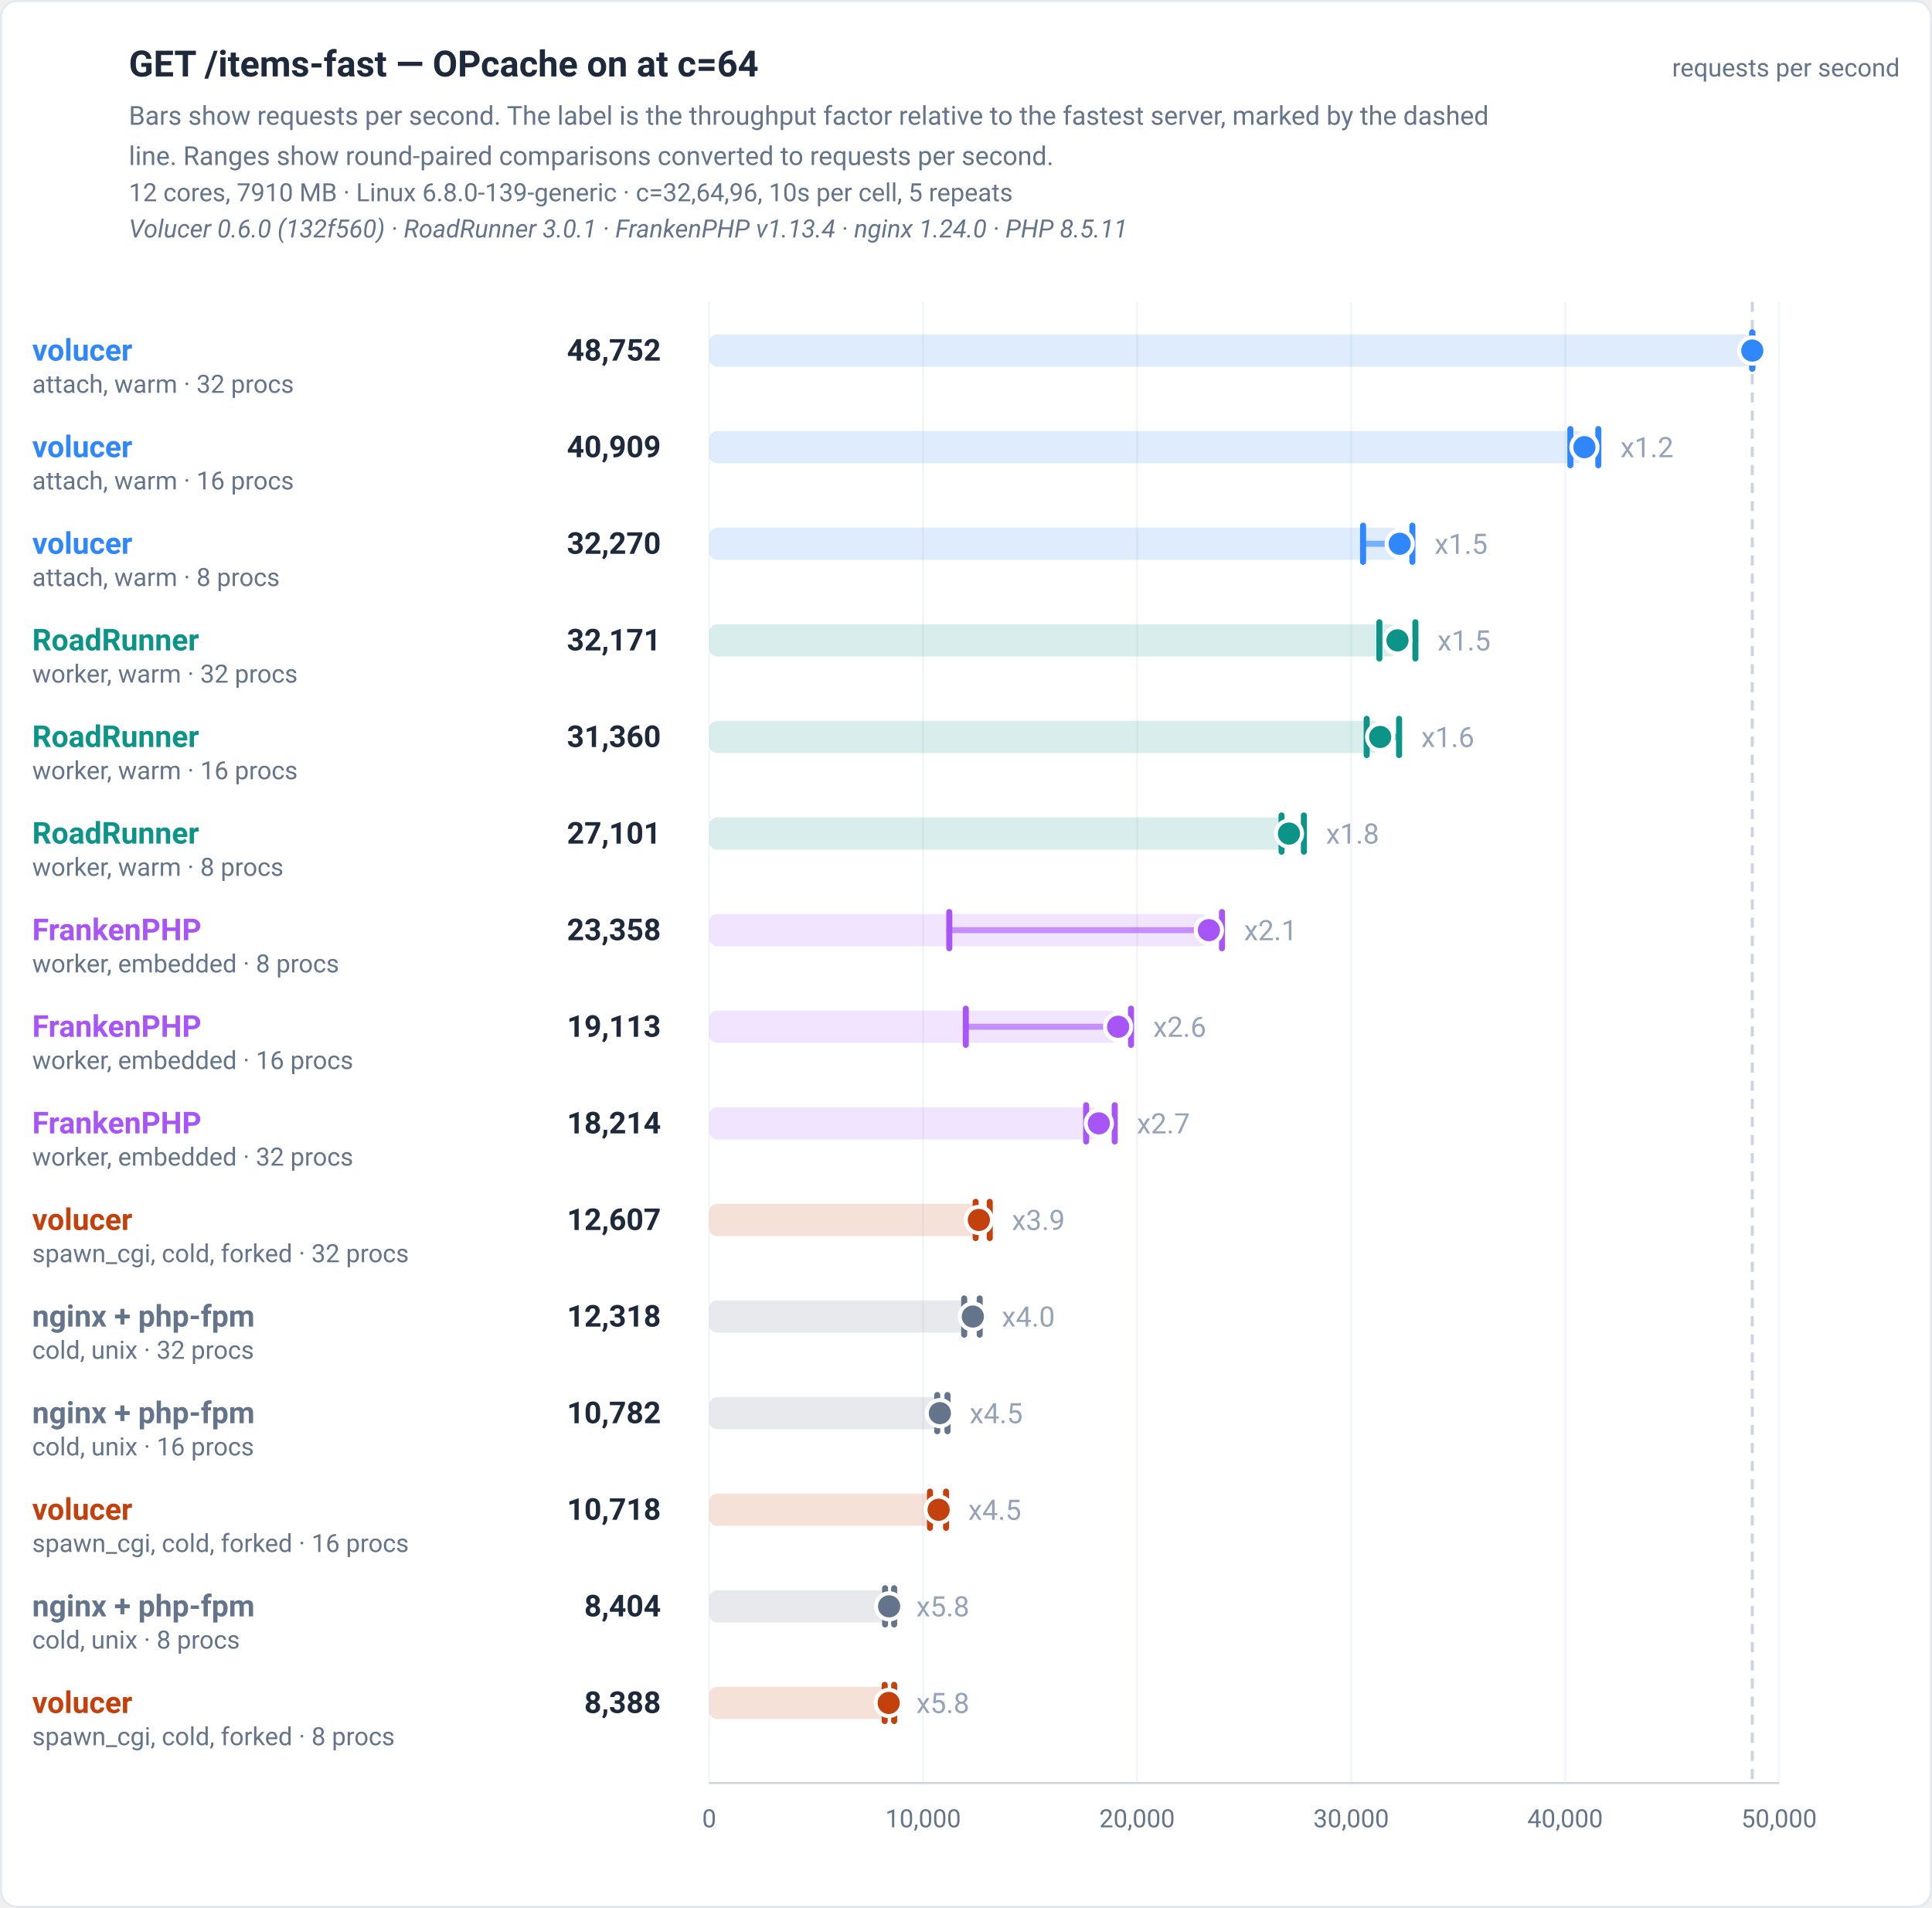
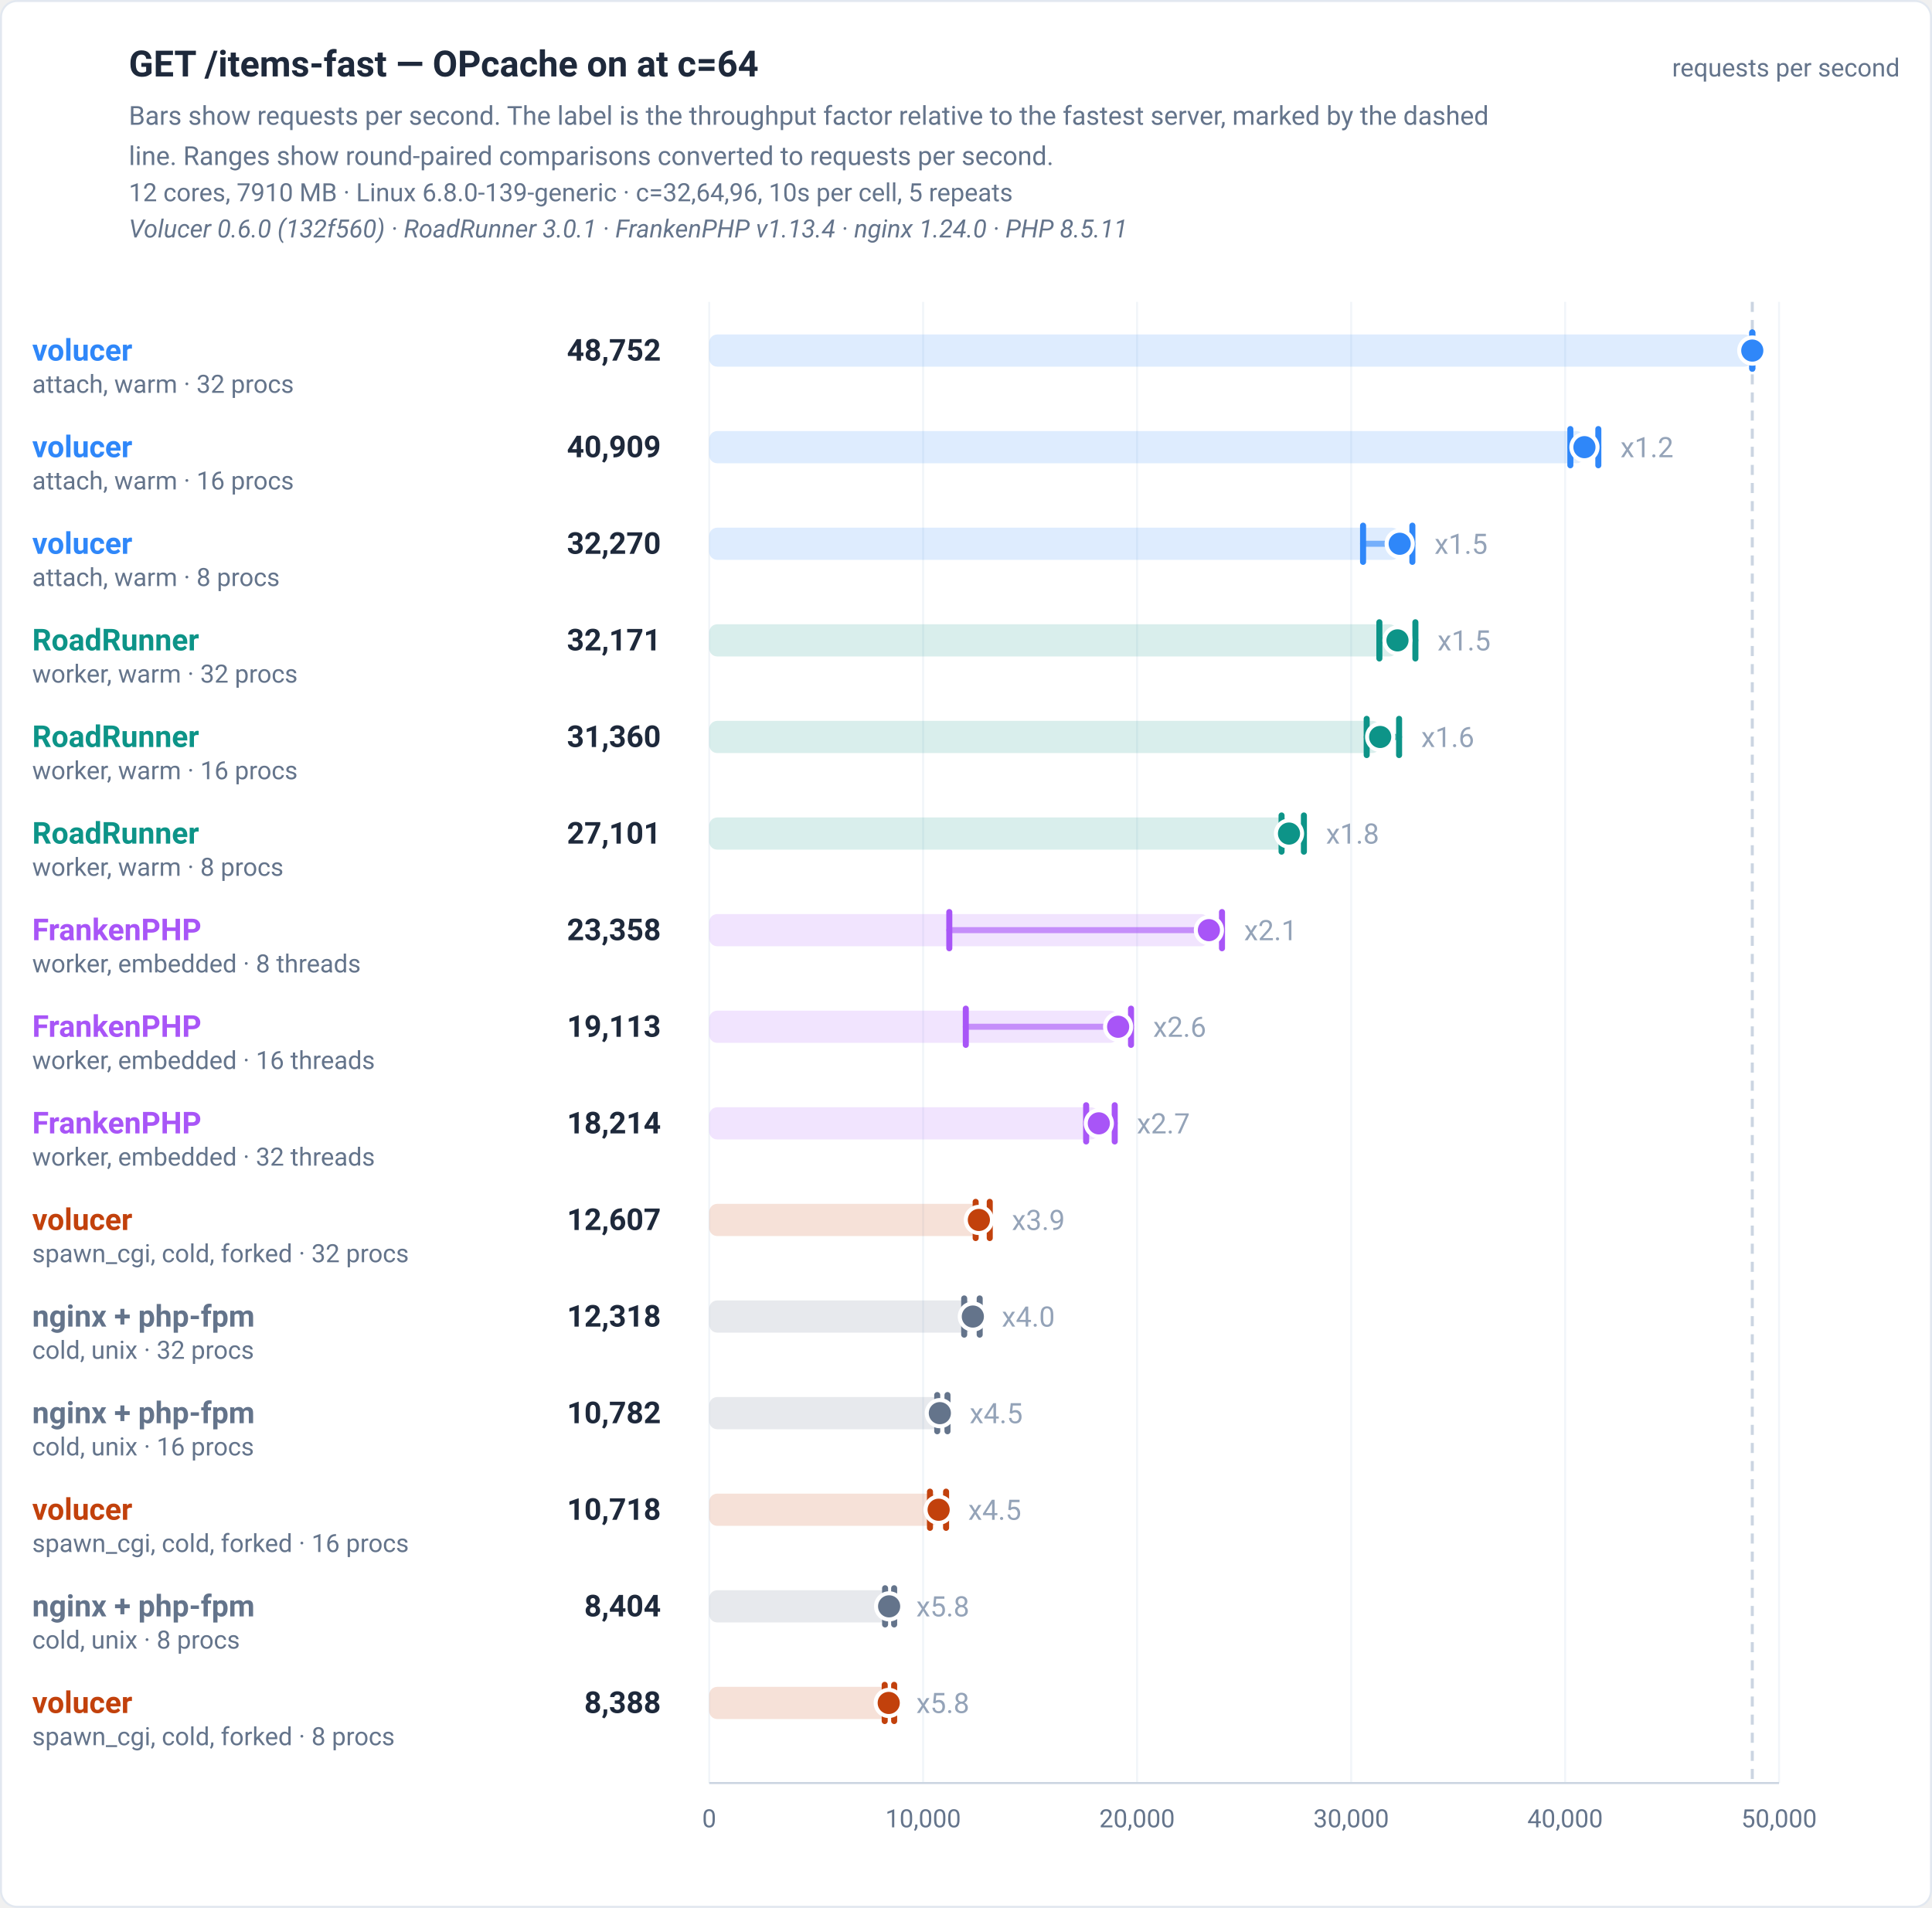
<svg xmlns="http://www.w3.org/2000/svg" width="960" height="948" viewBox="0 0 960 948" role="img" aria-label="GET /items-fast — OPcache on at c=64">
  <rect x="0.5" y="0.5" width="959" height="947" rx="8" fill="#ffffff" stroke="#e2e8f0" />
  <text x="64.0" y="38.0" font-family="-apple-system,BlinkMacSystemFont,'Segoe UI',Roboto,Helvetica,Arial,sans-serif" font-size="18" fill="#1e293b" text-anchor="start" font-weight="600">GET /items-fast — OPcache on at c=64</text>
  <text x="64.0" y="62.0" font-family="-apple-system,BlinkMacSystemFont,'Segoe UI',Roboto,Helvetica,Arial,sans-serif" font-size="13.0" fill="#64748b" text-anchor="start" font-weight="normal">Bars show requests per second. The label is the throughput factor relative to the fastest server, marked by the dashed</text>
  <text x="64.0" y="82.0" font-family="-apple-system,BlinkMacSystemFont,'Segoe UI',Roboto,Helvetica,Arial,sans-serif" font-size="13.0" fill="#64748b" text-anchor="start" font-weight="normal">line. Ranges show round-paired comparisons converted to requests per second.</text>
  <text x="64.0" y="100.0" font-family="-apple-system,BlinkMacSystemFont,'Segoe UI',Roboto,Helvetica,Arial,sans-serif" font-size="12.5" fill="#64748b" text-anchor="start" font-weight="normal">12 cores, 7910 MB · Linux 6.8.0-139-generic · c=32,64,96, 10s per cell, 5 repeats</text>
  <text x="64.0" y="118.0" font-family="-apple-system,BlinkMacSystemFont,'Segoe UI',Roboto,Helvetica,Arial,sans-serif" font-size="12.5" fill="#64748b" text-anchor="start" font-weight="normal" font-style="italic">Volucer 0.6.0 (132f560) · RoadRunner 3.0.1 · FrankenPHP v1.13.4 · nginx 1.24.0 · PHP 8.5.11</text>
  <text x="944.0" y="38.0" font-family="-apple-system,BlinkMacSystemFont,'Segoe UI',Roboto,Helvetica,Arial,sans-serif" font-size="12.5" fill="#64748b" text-anchor="end" font-weight="normal">requests per second</text>
  <line x1="352.4" y1="150.0" x2="352.4" y2="886.0" stroke="#f1f5f9" stroke-width="1" />
  <text x="352.4" y="908.0" font-family="-apple-system,BlinkMacSystemFont,'Segoe UI',Roboto,Helvetica,Arial,sans-serif" font-size="12.5" fill="#64748b" text-anchor="middle" font-weight="normal">0</text>
  <line x1="458.7" y1="150.0" x2="458.7" y2="886.0" stroke="#f1f5f9" stroke-width="1" />
  <text x="458.7" y="908.0" font-family="-apple-system,BlinkMacSystemFont,'Segoe UI',Roboto,Helvetica,Arial,sans-serif" font-size="12.5" fill="#64748b" text-anchor="middle" font-weight="normal">10,000</text>
  <line x1="565.0" y1="150.0" x2="565.0" y2="886.0" stroke="#f1f5f9" stroke-width="1" />
  <text x="565.0" y="908.0" font-family="-apple-system,BlinkMacSystemFont,'Segoe UI',Roboto,Helvetica,Arial,sans-serif" font-size="12.5" fill="#64748b" text-anchor="middle" font-weight="normal">20,000</text>
  <line x1="671.4" y1="150.0" x2="671.4" y2="886.0" stroke="#f1f5f9" stroke-width="1" />
  <text x="671.4" y="908.0" font-family="-apple-system,BlinkMacSystemFont,'Segoe UI',Roboto,Helvetica,Arial,sans-serif" font-size="12.5" fill="#64748b" text-anchor="middle" font-weight="normal">30,000</text>
  <line x1="777.7" y1="150.0" x2="777.7" y2="886.0" stroke="#f1f5f9" stroke-width="1" />
  <text x="777.7" y="908.0" font-family="-apple-system,BlinkMacSystemFont,'Segoe UI',Roboto,Helvetica,Arial,sans-serif" font-size="12.5" fill="#64748b" text-anchor="middle" font-weight="normal">40,000</text>
  <line x1="884.0" y1="150.0" x2="884.0" y2="886.0" stroke="#f1f5f9" stroke-width="1" />
  <text x="884.0" y="908.0" font-family="-apple-system,BlinkMacSystemFont,'Segoe UI',Roboto,Helvetica,Arial,sans-serif" font-size="12.5" fill="#64748b" text-anchor="middle" font-weight="normal">50,000</text>
  <line x1="870.7" y1="150.0" x2="870.7" y2="886.0" stroke="#cbd5e1" stroke-width="1.5" stroke-dasharray="5 4" />
  <line x1="352.4" y1="886.0" x2="884.0" y2="886.0" stroke="#cbd5e1" stroke-width="1" />
  <rect x="352.4" y="166.2" width="518.3" height="16.0" rx="4" fill="#2F87F9" fill-opacity="0.16" />
  <line x1="870.7" y1="174.2" x2="870.7" y2="174.2" stroke="#2F87F9" stroke-width="3" stroke-linecap="round" opacity="0.6" />
  <line x1="870.7" y1="165.2" x2="870.7" y2="183.2" stroke="#2F87F9" stroke-width="3" stroke-linecap="round" />
  <line x1="870.7" y1="165.2" x2="870.7" y2="183.2" stroke="#2F87F9" stroke-width="3" stroke-linecap="round" />
  <circle cx="870.7" cy="174.2" r="6.5" fill="#2F87F9" stroke="#ffffff" stroke-width="2" />
  <text x="16.0" y="179.2" font-family="-apple-system,BlinkMacSystemFont,'Segoe UI',Roboto,Helvetica,Arial,sans-serif" font-size="15.0" fill="#2F87F9" text-anchor="start" font-weight="700">volucer</text>
  <text x="16.0" y="195.2" font-family="-apple-system,BlinkMacSystemFont,'Segoe UI',Roboto,Helvetica,Arial,sans-serif" font-size="12.5" fill="#64748b" text-anchor="start" font-weight="normal">attach, warm · 32 procs</text>
  <text x="328.4" y="179.2" font-family="-apple-system,BlinkMacSystemFont,'Segoe UI',Roboto,Helvetica,Arial,sans-serif" font-size="15.0" fill="#1e293b" text-anchor="end" font-weight="700">48,752</text>
  <rect x="352.4" y="214.2" width="434.9" height="16.0" rx="4" fill="#2F87F9" fill-opacity="0.16" />
  <line x1="780.3" y1="222.2" x2="794.2" y2="222.2" stroke="#2F87F9" stroke-width="3" stroke-linecap="round" opacity="0.6" />
  <line x1="780.3" y1="213.2" x2="780.3" y2="231.2" stroke="#2F87F9" stroke-width="3" stroke-linecap="round" />
  <line x1="794.2" y1="213.2" x2="794.2" y2="231.2" stroke="#2F87F9" stroke-width="3" stroke-linecap="round" />
  <circle cx="787.3" cy="222.2" r="6.5" fill="#2F87F9" stroke="#ffffff" stroke-width="2" />
  <text x="16.0" y="227.2" font-family="-apple-system,BlinkMacSystemFont,'Segoe UI',Roboto,Helvetica,Arial,sans-serif" font-size="15.0" fill="#2F87F9" text-anchor="start" font-weight="700">volucer</text>
  <text x="16.0" y="243.2" font-family="-apple-system,BlinkMacSystemFont,'Segoe UI',Roboto,Helvetica,Arial,sans-serif" font-size="12.5" fill="#64748b" text-anchor="start" font-weight="normal">attach, warm · 16 procs</text>
  <text x="328.4" y="227.2" font-family="-apple-system,BlinkMacSystemFont,'Segoe UI',Roboto,Helvetica,Arial,sans-serif" font-size="15.0" fill="#1e293b" text-anchor="end" font-weight="700">40,909</text>
  <text x="805.2" y="227.2" font-family="-apple-system,BlinkMacSystemFont,'Segoe UI',Roboto,Helvetica,Arial,sans-serif" font-size="14.0" fill="#94a3b8" text-anchor="start" font-weight="normal">x1.2</text>
  <rect x="352.4" y="262.2" width="343.1" height="16.0" rx="4" fill="#2F87F9" fill-opacity="0.16" />
  <line x1="677.3" y1="270.2" x2="701.8" y2="270.2" stroke="#2F87F9" stroke-width="3" stroke-linecap="round" opacity="0.6" />
  <line x1="677.3" y1="261.2" x2="677.3" y2="279.2" stroke="#2F87F9" stroke-width="3" stroke-linecap="round" />
  <line x1="701.8" y1="261.2" x2="701.8" y2="279.2" stroke="#2F87F9" stroke-width="3" stroke-linecap="round" />
  <circle cx="695.5" cy="270.2" r="6.5" fill="#2F87F9" stroke="#ffffff" stroke-width="2" />
  <text x="16.0" y="275.2" font-family="-apple-system,BlinkMacSystemFont,'Segoe UI',Roboto,Helvetica,Arial,sans-serif" font-size="15.0" fill="#2F87F9" text-anchor="start" font-weight="700">volucer</text>
  <text x="16.0" y="291.2" font-family="-apple-system,BlinkMacSystemFont,'Segoe UI',Roboto,Helvetica,Arial,sans-serif" font-size="12.5" fill="#64748b" text-anchor="start" font-weight="normal">attach, warm · 8 procs</text>
  <text x="328.4" y="275.2" font-family="-apple-system,BlinkMacSystemFont,'Segoe UI',Roboto,Helvetica,Arial,sans-serif" font-size="15.0" fill="#1e293b" text-anchor="end" font-weight="700">32,270</text>
  <text x="712.8" y="275.2" font-family="-apple-system,BlinkMacSystemFont,'Segoe UI',Roboto,Helvetica,Arial,sans-serif" font-size="14.0" fill="#94a3b8" text-anchor="start" font-weight="normal">x1.5</text>
  <rect x="352.4" y="310.2" width="342.0" height="16.0" rx="4" fill="#0d9488" fill-opacity="0.16" />
  <line x1="685.4" y1="318.2" x2="703.3" y2="318.2" stroke="#0d9488" stroke-width="3" stroke-linecap="round" opacity="0.6" />
  <line x1="685.4" y1="309.2" x2="685.4" y2="327.2" stroke="#0d9488" stroke-width="3" stroke-linecap="round" />
  <line x1="703.3" y1="309.2" x2="703.3" y2="327.2" stroke="#0d9488" stroke-width="3" stroke-linecap="round" />
  <circle cx="694.4" cy="318.2" r="6.5" fill="#0d9488" stroke="#ffffff" stroke-width="2" />
  <text x="16.0" y="323.2" font-family="-apple-system,BlinkMacSystemFont,'Segoe UI',Roboto,Helvetica,Arial,sans-serif" font-size="15.0" fill="#0d9488" text-anchor="start" font-weight="700">RoadRunner</text>
  <text x="16.0" y="339.2" font-family="-apple-system,BlinkMacSystemFont,'Segoe UI',Roboto,Helvetica,Arial,sans-serif" font-size="12.5" fill="#64748b" text-anchor="start" font-weight="normal">worker, warm · 32 procs</text>
  <text x="328.4" y="323.2" font-family="-apple-system,BlinkMacSystemFont,'Segoe UI',Roboto,Helvetica,Arial,sans-serif" font-size="15.0" fill="#1e293b" text-anchor="end" font-weight="700">32,171</text>
  <text x="714.3" y="323.2" font-family="-apple-system,BlinkMacSystemFont,'Segoe UI',Roboto,Helvetica,Arial,sans-serif" font-size="14.0" fill="#94a3b8" text-anchor="start" font-weight="normal">x1.5</text>
  <rect x="352.4" y="358.2" width="333.4" height="16.0" rx="4" fill="#0d9488" fill-opacity="0.16" />
  <line x1="679.1" y1="366.2" x2="695.2" y2="366.2" stroke="#0d9488" stroke-width="3" stroke-linecap="round" opacity="0.6" />
  <line x1="679.1" y1="357.2" x2="679.1" y2="375.2" stroke="#0d9488" stroke-width="3" stroke-linecap="round" />
  <line x1="695.2" y1="357.2" x2="695.2" y2="375.2" stroke="#0d9488" stroke-width="3" stroke-linecap="round" />
  <circle cx="685.8" cy="366.2" r="6.5" fill="#0d9488" stroke="#ffffff" stroke-width="2" />
  <text x="16.0" y="371.2" font-family="-apple-system,BlinkMacSystemFont,'Segoe UI',Roboto,Helvetica,Arial,sans-serif" font-size="15.0" fill="#0d9488" text-anchor="start" font-weight="700">RoadRunner</text>
  <text x="16.0" y="387.2" font-family="-apple-system,BlinkMacSystemFont,'Segoe UI',Roboto,Helvetica,Arial,sans-serif" font-size="12.5" fill="#64748b" text-anchor="start" font-weight="normal">worker, warm · 16 procs</text>
  <text x="328.4" y="371.2" font-family="-apple-system,BlinkMacSystemFont,'Segoe UI',Roboto,Helvetica,Arial,sans-serif" font-size="15.0" fill="#1e293b" text-anchor="end" font-weight="700">31,360</text>
  <text x="706.2" y="371.2" font-family="-apple-system,BlinkMacSystemFont,'Segoe UI',Roboto,Helvetica,Arial,sans-serif" font-size="14.0" fill="#94a3b8" text-anchor="start" font-weight="normal">x1.6</text>
  <rect x="352.4" y="406.2" width="288.1" height="16.0" rx="4" fill="#0d9488" fill-opacity="0.16" />
  <line x1="636.8" y1="414.2" x2="647.9" y2="414.2" stroke="#0d9488" stroke-width="3" stroke-linecap="round" opacity="0.6" />
  <line x1="636.8" y1="405.2" x2="636.8" y2="423.2" stroke="#0d9488" stroke-width="3" stroke-linecap="round" />
  <line x1="647.9" y1="405.2" x2="647.9" y2="423.2" stroke="#0d9488" stroke-width="3" stroke-linecap="round" />
  <circle cx="640.5" cy="414.2" r="6.5" fill="#0d9488" stroke="#ffffff" stroke-width="2" />
  <text x="16.0" y="419.2" font-family="-apple-system,BlinkMacSystemFont,'Segoe UI',Roboto,Helvetica,Arial,sans-serif" font-size="15.0" fill="#0d9488" text-anchor="start" font-weight="700">RoadRunner</text>
  <text x="16.0" y="435.2" font-family="-apple-system,BlinkMacSystemFont,'Segoe UI',Roboto,Helvetica,Arial,sans-serif" font-size="12.5" fill="#64748b" text-anchor="start" font-weight="normal">worker, warm · 8 procs</text>
  <text x="328.4" y="419.2" font-family="-apple-system,BlinkMacSystemFont,'Segoe UI',Roboto,Helvetica,Arial,sans-serif" font-size="15.0" fill="#1e293b" text-anchor="end" font-weight="700">27,101</text>
  <text x="658.9" y="419.2" font-family="-apple-system,BlinkMacSystemFont,'Segoe UI',Roboto,Helvetica,Arial,sans-serif" font-size="14.0" fill="#94a3b8" text-anchor="start" font-weight="normal">x1.8</text>
  <rect x="352.4" y="454.2" width="248.3" height="16.0" rx="4" fill="#a855f7" fill-opacity="0.16" />
  <line x1="471.7" y1="462.2" x2="607.2" y2="462.2" stroke="#a855f7" stroke-width="3" stroke-linecap="round" opacity="0.6" />
  <line x1="471.7" y1="453.2" x2="471.7" y2="471.2" stroke="#a855f7" stroke-width="3" stroke-linecap="round" />
  <line x1="607.2" y1="453.2" x2="607.2" y2="471.2" stroke="#a855f7" stroke-width="3" stroke-linecap="round" />
  <circle cx="600.7" cy="462.2" r="6.5" fill="#a855f7" stroke="#ffffff" stroke-width="2" />
  <text x="16.0" y="467.2" font-family="-apple-system,BlinkMacSystemFont,'Segoe UI',Roboto,Helvetica,Arial,sans-serif" font-size="15.0" fill="#a855f7" text-anchor="start" font-weight="700">FrankenPHP</text>
-   <text x="16.0" y="483.2" font-family="-apple-system,BlinkMacSystemFont,'Segoe UI',Roboto,Helvetica,Arial,sans-serif" font-size="12.5" fill="#64748b" text-anchor="start" font-weight="normal">worker, embedded · 8 procs</text>
+   <text x="16.0" y="483.2" font-family="-apple-system,BlinkMacSystemFont,'Segoe UI',Roboto,Helvetica,Arial,sans-serif" font-size="12.5" fill="#64748b" text-anchor="start" font-weight="normal">worker, embedded · 8 threads</text>
  <text x="328.4" y="467.2" font-family="-apple-system,BlinkMacSystemFont,'Segoe UI',Roboto,Helvetica,Arial,sans-serif" font-size="15.0" fill="#1e293b" text-anchor="end" font-weight="700">23,358</text>
  <text x="618.2" y="467.2" font-family="-apple-system,BlinkMacSystemFont,'Segoe UI',Roboto,Helvetica,Arial,sans-serif" font-size="14.0" fill="#94a3b8" text-anchor="start" font-weight="normal">x2.1</text>
  <rect x="352.4" y="502.2" width="203.2" height="16.0" rx="4" fill="#a855f7" fill-opacity="0.16" />
  <line x1="479.9" y1="510.2" x2="562.0" y2="510.2" stroke="#a855f7" stroke-width="3" stroke-linecap="round" opacity="0.6" />
  <line x1="479.9" y1="501.2" x2="479.9" y2="519.2" stroke="#a855f7" stroke-width="3" stroke-linecap="round" />
  <line x1="562.0" y1="501.2" x2="562.0" y2="519.2" stroke="#a855f7" stroke-width="3" stroke-linecap="round" />
  <circle cx="555.6" cy="510.2" r="6.5" fill="#a855f7" stroke="#ffffff" stroke-width="2" />
  <text x="16.0" y="515.2" font-family="-apple-system,BlinkMacSystemFont,'Segoe UI',Roboto,Helvetica,Arial,sans-serif" font-size="15.0" fill="#a855f7" text-anchor="start" font-weight="700">FrankenPHP</text>
-   <text x="16.0" y="531.2" font-family="-apple-system,BlinkMacSystemFont,'Segoe UI',Roboto,Helvetica,Arial,sans-serif" font-size="12.5" fill="#64748b" text-anchor="start" font-weight="normal">worker, embedded · 16 procs</text>
+   <text x="16.0" y="531.2" font-family="-apple-system,BlinkMacSystemFont,'Segoe UI',Roboto,Helvetica,Arial,sans-serif" font-size="12.5" fill="#64748b" text-anchor="start" font-weight="normal">worker, embedded · 16 threads</text>
  <text x="328.4" y="515.2" font-family="-apple-system,BlinkMacSystemFont,'Segoe UI',Roboto,Helvetica,Arial,sans-serif" font-size="15.0" fill="#1e293b" text-anchor="end" font-weight="700">19,113</text>
  <text x="573.0" y="515.2" font-family="-apple-system,BlinkMacSystemFont,'Segoe UI',Roboto,Helvetica,Arial,sans-serif" font-size="14.0" fill="#94a3b8" text-anchor="start" font-weight="normal">x2.6</text>
  <rect x="352.4" y="550.2" width="193.6" height="16.0" rx="4" fill="#a855f7" fill-opacity="0.16" />
  <line x1="539.7" y1="558.2" x2="553.9" y2="558.2" stroke="#a855f7" stroke-width="3" stroke-linecap="round" opacity="0.6" />
  <line x1="539.7" y1="549.2" x2="539.7" y2="567.2" stroke="#a855f7" stroke-width="3" stroke-linecap="round" />
  <line x1="553.9" y1="549.2" x2="553.9" y2="567.2" stroke="#a855f7" stroke-width="3" stroke-linecap="round" />
  <circle cx="546.0" cy="558.2" r="6.5" fill="#a855f7" stroke="#ffffff" stroke-width="2" />
  <text x="16.0" y="563.2" font-family="-apple-system,BlinkMacSystemFont,'Segoe UI',Roboto,Helvetica,Arial,sans-serif" font-size="15.0" fill="#a855f7" text-anchor="start" font-weight="700">FrankenPHP</text>
-   <text x="16.0" y="579.2" font-family="-apple-system,BlinkMacSystemFont,'Segoe UI',Roboto,Helvetica,Arial,sans-serif" font-size="12.5" fill="#64748b" text-anchor="start" font-weight="normal">worker, embedded · 32 procs</text>
+   <text x="16.0" y="579.2" font-family="-apple-system,BlinkMacSystemFont,'Segoe UI',Roboto,Helvetica,Arial,sans-serif" font-size="12.5" fill="#64748b" text-anchor="start" font-weight="normal">worker, embedded · 32 threads</text>
  <text x="328.4" y="563.2" font-family="-apple-system,BlinkMacSystemFont,'Segoe UI',Roboto,Helvetica,Arial,sans-serif" font-size="15.0" fill="#1e293b" text-anchor="end" font-weight="700">18,214</text>
  <text x="564.9" y="563.2" font-family="-apple-system,BlinkMacSystemFont,'Segoe UI',Roboto,Helvetica,Arial,sans-serif" font-size="14.0" fill="#94a3b8" text-anchor="start" font-weight="normal">x2.7</text>
  <rect x="352.4" y="598.2" width="134.0" height="16.0" rx="4" fill="#c2410c" fill-opacity="0.16" />
  <line x1="484.8" y1="606.2" x2="491.8" y2="606.2" stroke="#c2410c" stroke-width="3" stroke-linecap="round" opacity="0.6" />
  <line x1="484.8" y1="597.2" x2="484.8" y2="615.2" stroke="#c2410c" stroke-width="3" stroke-linecap="round" />
  <line x1="491.8" y1="597.2" x2="491.8" y2="615.2" stroke="#c2410c" stroke-width="3" stroke-linecap="round" />
  <circle cx="486.4" cy="606.2" r="6.5" fill="#c2410c" stroke="#ffffff" stroke-width="2" />
  <text x="16.0" y="611.2" font-family="-apple-system,BlinkMacSystemFont,'Segoe UI',Roboto,Helvetica,Arial,sans-serif" font-size="15.0" fill="#c2410c" text-anchor="start" font-weight="700">volucer</text>
  <text x="16.0" y="627.2" font-family="-apple-system,BlinkMacSystemFont,'Segoe UI',Roboto,Helvetica,Arial,sans-serif" font-size="12.5" fill="#64748b" text-anchor="start" font-weight="normal">spawn_cgi, cold, forked · 32 procs</text>
  <text x="328.4" y="611.2" font-family="-apple-system,BlinkMacSystemFont,'Segoe UI',Roboto,Helvetica,Arial,sans-serif" font-size="15.0" fill="#1e293b" text-anchor="end" font-weight="700">12,607</text>
  <text x="502.8" y="611.2" font-family="-apple-system,BlinkMacSystemFont,'Segoe UI',Roboto,Helvetica,Arial,sans-serif" font-size="14.0" fill="#94a3b8" text-anchor="start" font-weight="normal">x3.9</text>
  <rect x="352.4" y="646.2" width="131.0" height="16.0" rx="4" fill="#64748b" fill-opacity="0.16" />
  <line x1="479.1" y1="654.2" x2="486.8" y2="654.2" stroke="#64748b" stroke-width="3" stroke-linecap="round" opacity="0.6" />
  <line x1="479.1" y1="645.2" x2="479.1" y2="663.2" stroke="#64748b" stroke-width="3" stroke-linecap="round" />
  <line x1="486.8" y1="645.2" x2="486.8" y2="663.2" stroke="#64748b" stroke-width="3" stroke-linecap="round" />
  <circle cx="483.4" cy="654.2" r="6.5" fill="#64748b" stroke="#ffffff" stroke-width="2" />
  <text x="16.0" y="659.2" font-family="-apple-system,BlinkMacSystemFont,'Segoe UI',Roboto,Helvetica,Arial,sans-serif" font-size="15.0" fill="#64748b" text-anchor="start" font-weight="700">nginx + php-fpm</text>
  <text x="16.0" y="675.2" font-family="-apple-system,BlinkMacSystemFont,'Segoe UI',Roboto,Helvetica,Arial,sans-serif" font-size="12.5" fill="#64748b" text-anchor="start" font-weight="normal">cold, unix · 32 procs</text>
  <text x="328.4" y="659.2" font-family="-apple-system,BlinkMacSystemFont,'Segoe UI',Roboto,Helvetica,Arial,sans-serif" font-size="15.0" fill="#1e293b" text-anchor="end" font-weight="700">12,318</text>
  <text x="497.8" y="659.2" font-family="-apple-system,BlinkMacSystemFont,'Segoe UI',Roboto,Helvetica,Arial,sans-serif" font-size="14.0" fill="#94a3b8" text-anchor="start" font-weight="normal">x4.0</text>
  <rect x="352.4" y="694.2" width="114.6" height="16.0" rx="4" fill="#64748b" fill-opacity="0.16" />
  <line x1="465.7" y1="702.2" x2="470.8" y2="702.2" stroke="#64748b" stroke-width="3" stroke-linecap="round" opacity="0.6" />
  <line x1="465.7" y1="693.2" x2="465.7" y2="711.2" stroke="#64748b" stroke-width="3" stroke-linecap="round" />
  <line x1="470.8" y1="693.2" x2="470.8" y2="711.2" stroke="#64748b" stroke-width="3" stroke-linecap="round" />
  <circle cx="467.0" cy="702.2" r="6.5" fill="#64748b" stroke="#ffffff" stroke-width="2" />
  <text x="16.0" y="707.2" font-family="-apple-system,BlinkMacSystemFont,'Segoe UI',Roboto,Helvetica,Arial,sans-serif" font-size="15.0" fill="#64748b" text-anchor="start" font-weight="700">nginx + php-fpm</text>
  <text x="16.0" y="723.2" font-family="-apple-system,BlinkMacSystemFont,'Segoe UI',Roboto,Helvetica,Arial,sans-serif" font-size="12.5" fill="#64748b" text-anchor="start" font-weight="normal">cold, unix · 16 procs</text>
  <text x="328.4" y="707.2" font-family="-apple-system,BlinkMacSystemFont,'Segoe UI',Roboto,Helvetica,Arial,sans-serif" font-size="15.0" fill="#1e293b" text-anchor="end" font-weight="700">10,782</text>
  <text x="481.8" y="707.2" font-family="-apple-system,BlinkMacSystemFont,'Segoe UI',Roboto,Helvetica,Arial,sans-serif" font-size="14.0" fill="#94a3b8" text-anchor="start" font-weight="normal">x4.5</text>
  <rect x="352.4" y="742.2" width="114.0" height="16.0" rx="4" fill="#c2410c" fill-opacity="0.16" />
  <line x1="462.1" y1="750.2" x2="470.1" y2="750.2" stroke="#c2410c" stroke-width="3" stroke-linecap="round" opacity="0.6" />
  <line x1="462.1" y1="741.2" x2="462.1" y2="759.2" stroke="#c2410c" stroke-width="3" stroke-linecap="round" />
  <line x1="470.1" y1="741.2" x2="470.1" y2="759.2" stroke="#c2410c" stroke-width="3" stroke-linecap="round" />
  <circle cx="466.4" cy="750.2" r="6.5" fill="#c2410c" stroke="#ffffff" stroke-width="2" />
  <text x="16.0" y="755.2" font-family="-apple-system,BlinkMacSystemFont,'Segoe UI',Roboto,Helvetica,Arial,sans-serif" font-size="15.0" fill="#c2410c" text-anchor="start" font-weight="700">volucer</text>
  <text x="16.0" y="771.2" font-family="-apple-system,BlinkMacSystemFont,'Segoe UI',Roboto,Helvetica,Arial,sans-serif" font-size="12.5" fill="#64748b" text-anchor="start" font-weight="normal">spawn_cgi, cold, forked · 16 procs</text>
  <text x="328.4" y="755.2" font-family="-apple-system,BlinkMacSystemFont,'Segoe UI',Roboto,Helvetica,Arial,sans-serif" font-size="15.0" fill="#1e293b" text-anchor="end" font-weight="700">10,718</text>
  <text x="481.1" y="755.2" font-family="-apple-system,BlinkMacSystemFont,'Segoe UI',Roboto,Helvetica,Arial,sans-serif" font-size="14.0" fill="#94a3b8" text-anchor="start" font-weight="normal">x4.5</text>
  <rect x="352.4" y="790.2" width="89.4" height="16.0" rx="4" fill="#64748b" fill-opacity="0.16" />
  <line x1="439.8" y1="798.2" x2="444.3" y2="798.2" stroke="#64748b" stroke-width="3" stroke-linecap="round" opacity="0.6" />
  <line x1="439.8" y1="789.2" x2="439.8" y2="807.2" stroke="#64748b" stroke-width="3" stroke-linecap="round" />
  <line x1="444.3" y1="789.2" x2="444.3" y2="807.2" stroke="#64748b" stroke-width="3" stroke-linecap="round" />
  <circle cx="441.8" cy="798.2" r="6.5" fill="#64748b" stroke="#ffffff" stroke-width="2" />
  <text x="16.0" y="803.2" font-family="-apple-system,BlinkMacSystemFont,'Segoe UI',Roboto,Helvetica,Arial,sans-serif" font-size="15.0" fill="#64748b" text-anchor="start" font-weight="700">nginx + php-fpm</text>
  <text x="16.0" y="819.2" font-family="-apple-system,BlinkMacSystemFont,'Segoe UI',Roboto,Helvetica,Arial,sans-serif" font-size="12.5" fill="#64748b" text-anchor="start" font-weight="normal">cold, unix · 8 procs</text>
  <text x="328.4" y="803.2" font-family="-apple-system,BlinkMacSystemFont,'Segoe UI',Roboto,Helvetica,Arial,sans-serif" font-size="15.0" fill="#1e293b" text-anchor="end" font-weight="700">8,404</text>
  <text x="455.3" y="803.2" font-family="-apple-system,BlinkMacSystemFont,'Segoe UI',Roboto,Helvetica,Arial,sans-serif" font-size="14.0" fill="#94a3b8" text-anchor="start" font-weight="normal">x5.8</text>
  <rect x="352.4" y="838.2" width="89.2" height="16.0" rx="4" fill="#c2410c" fill-opacity="0.16" />
  <line x1="439.6" y1="846.2" x2="444.3" y2="846.2" stroke="#c2410c" stroke-width="3" stroke-linecap="round" opacity="0.6" />
  <line x1="439.6" y1="837.2" x2="439.6" y2="855.2" stroke="#c2410c" stroke-width="3" stroke-linecap="round" />
  <line x1="444.3" y1="837.2" x2="444.3" y2="855.2" stroke="#c2410c" stroke-width="3" stroke-linecap="round" />
  <circle cx="441.6" cy="846.2" r="6.5" fill="#c2410c" stroke="#ffffff" stroke-width="2" />
  <text x="16.0" y="851.2" font-family="-apple-system,BlinkMacSystemFont,'Segoe UI',Roboto,Helvetica,Arial,sans-serif" font-size="15.0" fill="#c2410c" text-anchor="start" font-weight="700">volucer</text>
  <text x="16.0" y="867.2" font-family="-apple-system,BlinkMacSystemFont,'Segoe UI',Roboto,Helvetica,Arial,sans-serif" font-size="12.5" fill="#64748b" text-anchor="start" font-weight="normal">spawn_cgi, cold, forked · 8 procs</text>
  <text x="328.4" y="851.2" font-family="-apple-system,BlinkMacSystemFont,'Segoe UI',Roboto,Helvetica,Arial,sans-serif" font-size="15.0" fill="#1e293b" text-anchor="end" font-weight="700">8,388</text>
  <text x="455.3" y="851.2" font-family="-apple-system,BlinkMacSystemFont,'Segoe UI',Roboto,Helvetica,Arial,sans-serif" font-size="14.0" fill="#94a3b8" text-anchor="start" font-weight="normal">x5.8</text>
</svg>
